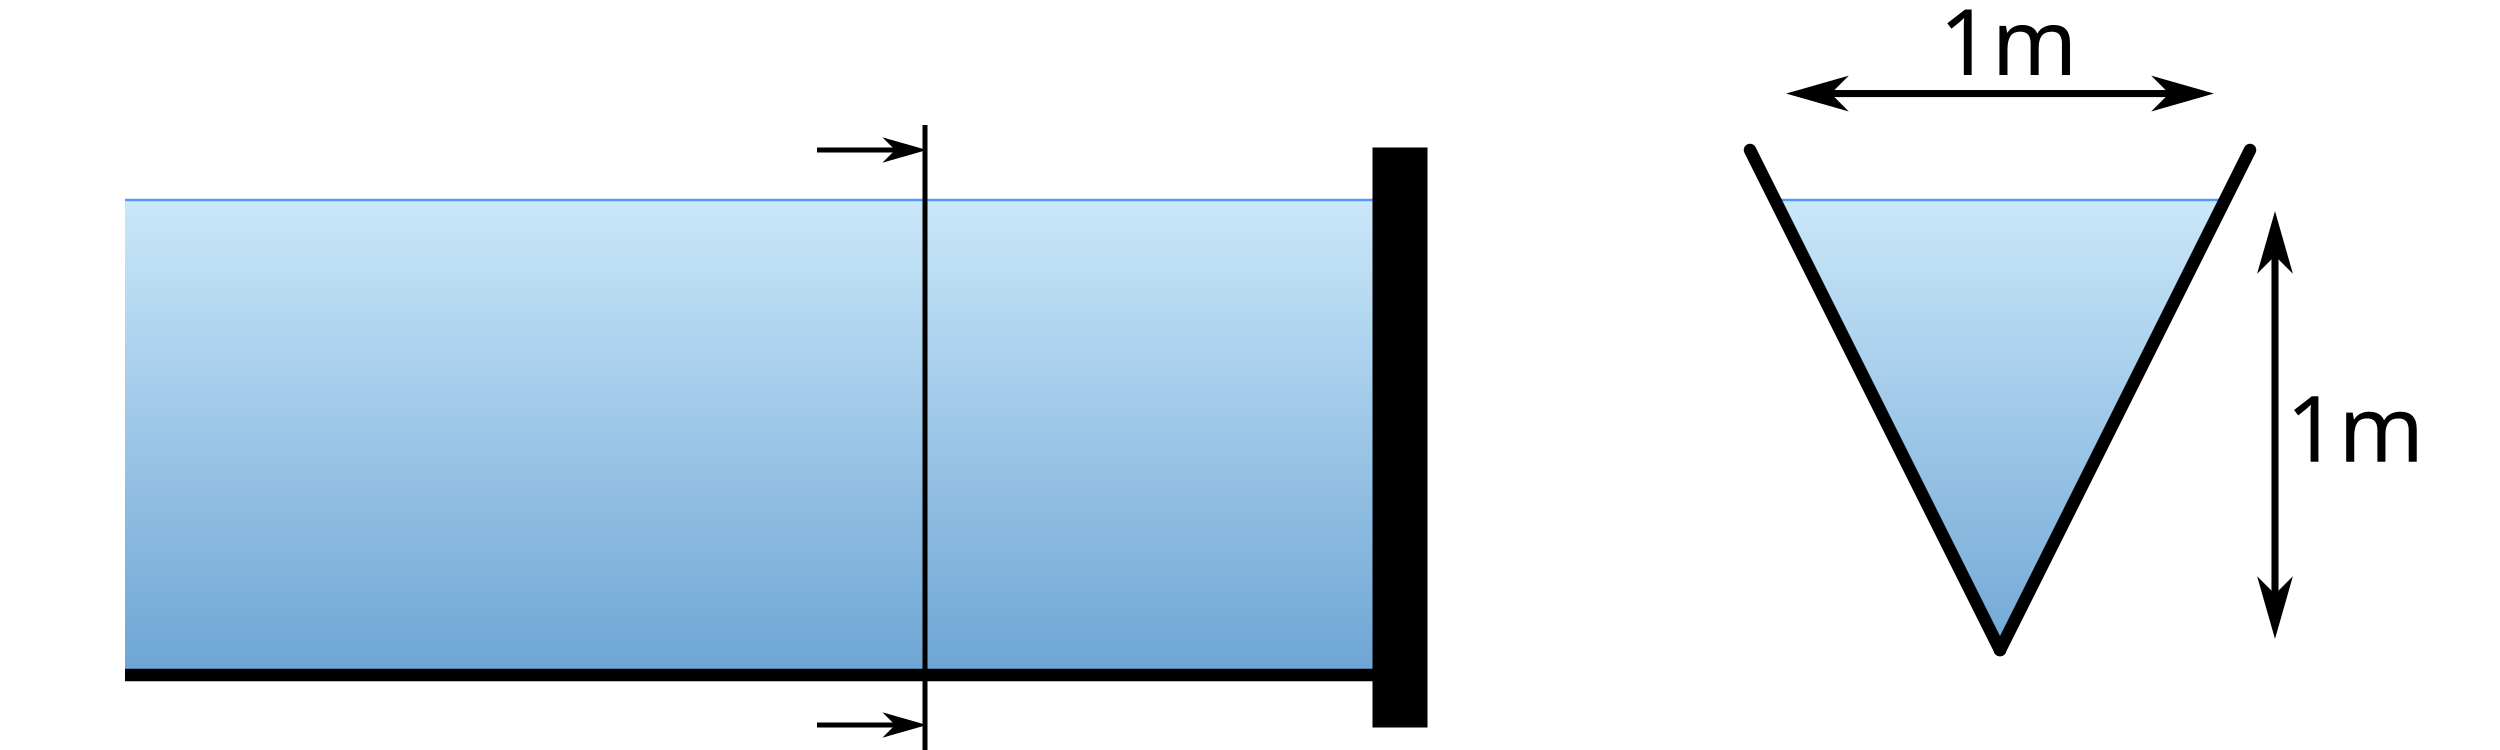
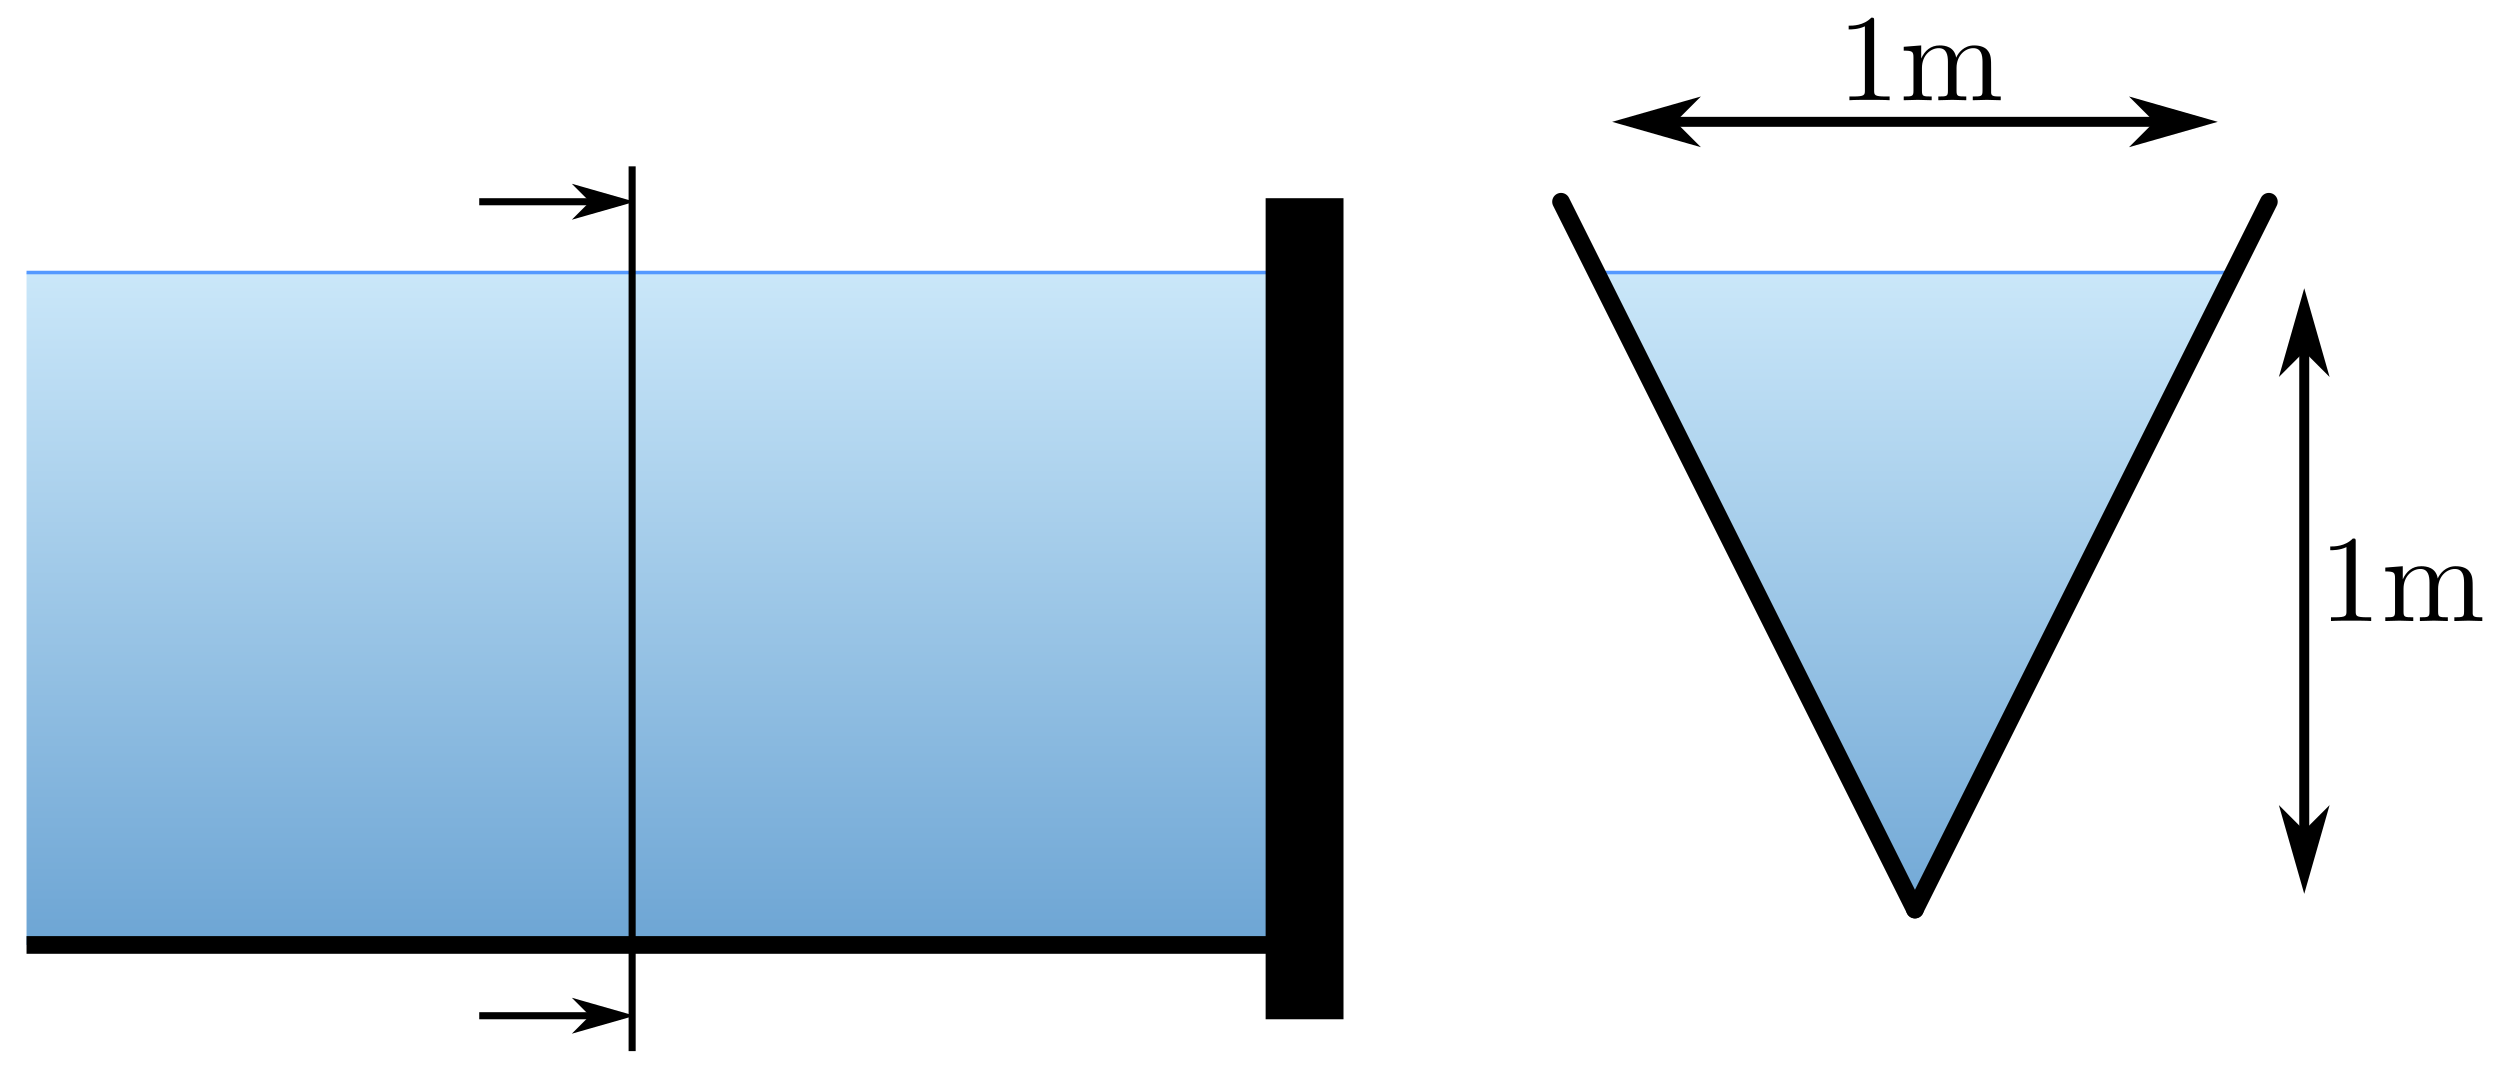
- <svg xmlns="http://www.w3.org/2000/svg" xmlns:xlink="http://www.w3.org/1999/xlink" width="354.331" height="106.299" id="svg3041" version="1.1">
+ <svg xmlns="http://www.w3.org/2000/svg" xmlns:ns2="http://www.iki.fi/pav/software/textext/" xmlns:xlink="http://www.w3.org/1999/xlink" width="250.298" height="107.363" id="svg3041" version="1.1">
  <defs id="defs3043">
-     <marker orient="auto" refY="0" refX="0" id="Arrow1Mstart" style="overflow:visible">
-       <path id="path3776" d="M 0,0 5,-5 -12.5,0 5,5 0,0 z" style="fill-rule:evenodd;stroke:#000000;stroke-width:1pt;marker-start:none" transform="matrix(0.4,0,0,0.4,4,0)" />
+     <marker style="overflow:visible" id="Arrow1Mstart" refX="0" refY="0" orient="auto">
+       <path transform="matrix(0.4,0,0,0.4,4,0)" style="fill-rule:evenodd;stroke:#000000;stroke-width:1pt;marker-start:none" d="M 0,0 5,-5 -12.5,0 5,5 0,0 z" id="path3776" />
    </marker>
-     <marker orient="auto" refY="0" refX="0" id="Arrow1Mend" style="overflow:visible">
-       <path id="path3779" d="M 0,0 5,-5 -12.5,0 5,5 0,0 z" style="fill-rule:evenodd;stroke:#000000;stroke-width:1pt;marker-start:none" transform="matrix(-0.4,0,0,-0.4,-4,0)" />
+     <marker style="overflow:visible" id="Arrow1Mend" refX="0" refY="0" orient="auto">
+       <path transform="matrix(-0.4,0,0,-0.4,-4,0)" style="fill-rule:evenodd;stroke:#000000;stroke-width:1pt;marker-start:none" d="M 0,0 5,-5 -12.5,0 5,5 0,0 z" id="path3779" />
    </marker>
-     <linearGradient xlink:href="#linearGradient7587" id="linearGradient8967" gradientUnits="userSpaceOnUse" gradientTransform="matrix(1.25,0,0,1.086957,22.14568,671.3796)" spreadMethod="pad" x1="124.016" y1="347.244" x2="124.016" y2="265.748" />
+     <linearGradient y2="265.748" x2="124.016" y1="347.244" x1="124.016" spreadMethod="pad" gradientTransform="matrix(1.25,0,0,1.086957,22.14568,671.3796)" gradientUnits="userSpaceOnUse" id="linearGradient8967" xlink:href="#linearGradient7587" />
    <linearGradient id="linearGradient7587">
-       <stop style="stop-color:#6da5d4;stop-opacity:1;" offset="0" id="stop7595" />
-       <stop id="stop7591" offset="1" style="stop-color:#cae7f9;stop-opacity:1;" />
+       <stop id="stop7595" offset="0" style="stop-color:#6da5d4;stop-opacity:1;" />
+       <stop style="stop-color:#cae7f9;stop-opacity:1;" offset="1" id="stop7591" />
    </linearGradient>
-     <linearGradient y2="265.748" x2="124.016" y1="347.244" x1="124.016" spreadMethod="pad" gradientTransform="matrix(1.25,0,0,0.8260869,-48.72046,754.8784)" gradientUnits="userSpaceOnUse" id="linearGradient4845" xlink:href="#linearGradient7587" />
-     <linearGradient xlink:href="#linearGradient7587" id="linearGradient3007" gradientUnits="userSpaceOnUse" gradientTransform="matrix(1.25,0,0,0.8260869,185.1378,754.8784)" spreadMethod="pad" x1="124.016" y1="347.244" x2="124.016" y2="265.748" />
+     <linearGradient xlink:href="#linearGradient7587" id="linearGradient4845" gradientUnits="userSpaceOnUse" gradientTransform="matrix(0.8850901,0,0,0.8260869,23.42826,754.8784)" spreadMethod="pad" x1="124.016" y1="347.244" x2="124.016" y2="265.748" />
+     <linearGradient y2="265.748" x2="124.016" y1="347.244" x1="124.016" spreadMethod="pad" gradientTransform="matrix(1.25,0,0,0.8260869,161.2092,754.8784)" gradientUnits="userSpaceOnUse" id="linearGradient3007" xlink:href="#linearGradient7587" />
  </defs>
-   <g id="layer1" transform="translate(0,-946.0629)">
-     <rect y="974.409" x="17.717" height="67.323" width="177.165" id="rect7585" style="fill:url(#linearGradient4845);fill-opacity:1;fill-rule:nonzero;stroke:none" />
-     <path style="fill:none;stroke:#5599ff;stroke-width:0.354;stroke-linecap:butt;stroke-linejoin:miter;stroke-miterlimit:4;stroke-opacity:1;stroke-dasharray:none" d="m 17.717,974.409 177.165,0" id="path7583" />
-     <path style="fill:none;stroke:#000000;stroke-width:1.772;stroke-linecap:butt;stroke-linejoin:miter;stroke-miterlimit:4;stroke-opacity:1;stroke-dasharray:none" d="m 17.717,1041.732 180.709,0" id="path7073" />
-     <rect y="967.323" x="194.882" height="81.496" width="7.087" id="rect4929" style="fill:#000000;stroke:#000000;stroke-width:0.709;stroke-linecap:square;stroke-linejoin:miter;stroke-miterlimit:4;stroke-opacity:1;stroke-dasharray:none;stroke-dashoffset:0" />
-     <path style="fill:none;stroke:#000000;stroke-width:1px;stroke-linecap:butt;stroke-linejoin:miter;stroke-opacity:1;marker-start:url(#Arrow1Mstart);marker-end:url(#Arrow1Mend)" d="m 322.441,977.953 0,56.693" id="path5625" />
-     <text xml:space="preserve" style="font-size:13px;font-style:normal;font-variant:normal;font-weight:normal;font-stretch:normal;line-height:125%;letter-spacing:0px;word-spacing:0px;fill:#000000;fill-opacity:1;stroke:none;font-family:J;-inkscape-font-specification:J" x="323.984" y="1011.507" id="text5997">
-       <tspan id="tspan5999" x="323.984" y="1011.507">1m</tspan>
-     </text>
-     <path style="fill:url(#linearGradient3007);fill-opacity:1;fill-rule:nonzero;stroke:none" d="m 251.575,974.409 63.78,0 -31.89,63.78 z" id="rect3002" />
-     <path id="path3011" d="m 251.575,974.409 63.78,0" style="fill:none;stroke:#5599ff;stroke-width:0.354;stroke-linecap:butt;stroke-linejoin:miter;stroke-miterlimit:4;stroke-opacity:1;stroke-dasharray:none" />
-     <path id="path3009" d="m 248.032,967.323 35.433,70.866" style="fill:none;stroke:#000000;stroke-width:1.772;stroke-linecap:round;stroke-linejoin:miter;stroke-miterlimit:4;stroke-opacity:1;stroke-dasharray:none" />
-     <path style="fill:none;stroke:#000000;stroke-width:1.772;stroke-linecap:round;stroke-linejoin:miter;stroke-miterlimit:4;stroke-opacity:1;stroke-dasharray:none" d="m 318.898,967.323 -35.433,70.866" id="path3013" />
-     <path id="path3795" d="m 255.118,959.323 56.693,0" style="fill:none;stroke:#000000;stroke-width:1px;stroke-linecap:butt;stroke-linejoin:miter;stroke-opacity:1;marker-start:url(#Arrow1Mstart);marker-end:url(#Arrow1Mend)" />
-     <text id="text3797" y="956.693" x="274.835" style="font-size:13px;font-style:normal;font-variant:normal;font-weight:normal;font-stretch:normal;line-height:125%;letter-spacing:0px;word-spacing:0px;fill:#000000;fill-opacity:1;stroke:none;font-family:J;-inkscape-font-specification:J" xml:space="preserve">
-       <tspan y="956.693" x="274.835" id="tspan3799">1m</tspan>
-     </text>
-     <path style="fill:none;stroke:#000000;stroke-width:0.709;stroke-linecap:butt;stroke-linejoin:miter;stroke-miterlimit:4;stroke-opacity:1;stroke-dasharray:none" d="m 131.102,1052.362 0,-88.583" id="path3801" />
-     <path id="path3803" d="m 115.793,967.323 14.173,0" style="fill:none;stroke:#000000;stroke-width:0.709;stroke-linecap:butt;stroke-linejoin:miter;stroke-miterlimit:4;stroke-opacity:1;stroke-dasharray:none;marker-end:url(#Arrow1Mend)" />
-     <path style="fill:none;stroke:#000000;stroke-width:0.709;stroke-linecap:butt;stroke-linejoin:miter;stroke-miterlimit:4;stroke-opacity:1;stroke-dasharray:none;marker-end:url(#Arrow1Mend)" d="m 115.793,1048.819 14.173,0" id="path3989" />
+   <g transform="translate(-67.81297,-947.1249)" id="layer1">
+     <rect style="fill:url(#linearGradient4845);fill-opacity:1;fill-rule:nonzero;stroke:none" id="rect7585" width="125.446" height="67.323" x="70.47" y="974.409" />
+     <path id="path7583" d="m 70.47,974.409 125.446,0" style="fill:none;stroke:#5599ff;stroke-width:0.354;stroke-linecap:butt;stroke-linejoin:miter;stroke-miterlimit:4;stroke-opacity:1;stroke-dasharray:none" />
+     <path id="path7073" d="m 70.47,1041.732 127.955,0" style="fill:none;stroke:#000000;stroke-width:1.772;stroke-linecap:butt;stroke-linejoin:miter;stroke-miterlimit:4;stroke-opacity:1;stroke-dasharray:none" />
+     <rect style="fill:#000000;stroke:#000000;stroke-width:0.709;stroke-linecap:square;stroke-linejoin:miter;stroke-miterlimit:4;stroke-opacity:1;stroke-dasharray:none;stroke-dashoffset:0" id="rect4929" width="7.087" height="81.496" x="194.882" y="967.323" />
+     <path id="path5625" d="m 298.512,977.953 0,56.693" style="fill:none;stroke:#000000;stroke-width:1px;stroke-linecap:butt;stroke-linejoin:miter;stroke-opacity:1;marker-start:url(#Arrow1Mstart);marker-end:url(#Arrow1Mend)" />
+     <path id="rect3002" d="m 227.646,974.409 63.78,0 -31.89,63.78 z" style="fill:url(#linearGradient3007);fill-opacity:1;fill-rule:nonzero;stroke:none" />
+     <path style="fill:none;stroke:#5599ff;stroke-width:0.354;stroke-linecap:butt;stroke-linejoin:miter;stroke-miterlimit:4;stroke-opacity:1;stroke-dasharray:none" d="m 227.646,974.409 63.78,0" id="path3011" />
+     <path style="fill:none;stroke:#000000;stroke-width:1.772;stroke-linecap:round;stroke-linejoin:miter;stroke-miterlimit:4;stroke-opacity:1;stroke-dasharray:none" d="m 224.103,967.323 35.433,70.866" id="path3009" />
+     <path id="path3013" d="m 294.969,967.323 -35.433,70.866" style="fill:none;stroke:#000000;stroke-width:1.772;stroke-linecap:round;stroke-linejoin:miter;stroke-miterlimit:4;stroke-opacity:1;stroke-dasharray:none" />
+     <path style="fill:none;stroke:#000000;stroke-width:1px;stroke-linecap:butt;stroke-linejoin:miter;stroke-opacity:1;marker-start:url(#Arrow1Mstart);marker-end:url(#Arrow1Mend)" d="m 231.19,959.323 56.693,0" id="path3795" />
+     <path id="path3801" d="m 131.102,1052.362 0,-88.583" style="fill:none;stroke:#000000;stroke-width:0.709;stroke-linecap:butt;stroke-linejoin:miter;stroke-miterlimit:4;stroke-opacity:1;stroke-dasharray:none" />
+     <path style="fill:none;stroke:#000000;stroke-width:0.709;stroke-linecap:butt;stroke-linejoin:miter;stroke-miterlimit:4;stroke-opacity:1;stroke-dasharray:none;marker-end:url(#Arrow1Mend)" d="m 115.793,967.323 14.173,0" id="path3803" />
+     <path id="path3989" d="m 115.793,1048.819 14.173,0" style="fill:none;stroke:#000000;stroke-width:0.709;stroke-linecap:butt;stroke-linejoin:miter;stroke-miterlimit:4;stroke-opacity:1;stroke-dasharray:none;marker-end:url(#Arrow1Mend)" />
+     <g ns2:preamble="" ns2:text="1m" word-spacing="normal" letter-spacing="normal" font-size-adjust="none" font-stretch="normal" font-weight="normal" font-variant="normal" font-style="normal" stroke-miterlimit="10.433" xml:space="preserve" transform="matrix(1.25,0,0,-1.25,-27.5,1841.072)" id="content" style="font-style:normal;font-variant:normal;font-weight:normal;font-stretch:normal;letter-spacing:normal;word-spacing:normal;text-anchor:start;fill:none;stroke:#000000;stroke-linecap:butt;stroke-linejoin:miter;stroke-miterlimit:10.433;stroke-opacity:1;stroke-dasharray:none;stroke-dashoffset:0">
+       <path id="path3044" d="m 226.36,713.48 0,0.01 0,0.01 0,0.02 0,0.01 0,0 0,0.01 0,0.01 0,0.01 0,0.01 0,0.01 0,0.01 0,0.01 0,0 -0.01,0.01 0,0.01 0,0 0,0.01 0,0.01 0,0.01 0,0.01 -0.01,0.01 0,0.01 0,0.01 -0.01,0 0,0.01 -0.01,0.01 0,0 -0.01,0.01 -0.01,0 -0.01,0.01 0,0 -0.01,0 0,0 -0.01,0 0,0 -0.01,0 -0.01,0.01 0,0 -0.01,0 -0.01,0 0,0 -0.01,0 -0.01,0 -0.01,0 0,0 -0.01,0 -0.01,0 -0.01,0 -0.01,0 -0.01,0 -0.01,0 -0.01,0 c -0.62,-0.64 -1.49,-0.64 -1.81,-0.64 v -0.3 c 0.2,0 0.78,0 1.3,0.25 v -5.14 c 0,-0.36 -0.03,-0.48 -0.92,-0.48 h -0.32 v -0.3 c 0.35,0.03 1.21,0.03 1.61,0.03 0.4,0 1.26,0 1.61,-0.03 v 0.3 h -0.32 c -0.89,0 -0.92,0.11 -0.92,0.48 z" style="fill:#000000;stroke-width:0" />
+       <path id="path3046" d="m 229.51,710.54 v -2.66 c 0,-0.45 -0.11,-0.45 -0.78,-0.45 v -0.3 c 0.35,0.01 0.86,0.03 1.13,0.03 0.26,0 0.77,-0.02 1.11,-0.03 v 0.3 c -0.67,0 -0.78,0 -0.78,0.45 v 1.83 c 0,1.03 0.71,1.59 1.35,1.59 0.62,0 0.73,-0.54 0.73,-1.1 v -2.32 c 0,-0.45 -0.11,-0.45 -0.77,-0.45 v -0.3 c 0.35,0.01 0.85,0.03 1.12,0.03 0.26,0 0.78,-0.02 1.12,-0.03 v 0.3 c -0.67,0 -0.78,0 -0.78,0.45 v 1.83 c 0,1.03 0.71,1.59 1.34,1.59 0.63,0 0.74,-0.54 0.74,-1.1 v -2.32 c 0,-0.45 -0.11,-0.45 -0.78,-0.45 v -0.3 c 0.35,0.01 0.86,0.03 1.13,0.03 0.26,0 0.77,-0.02 1.11,-0.03 v 0.3 c -0.51,0 -0.76,0 -0.77,0.3 v 1.9 c 0,0.85 0,1.16 -0.31,1.52 -0.14,0.17 -0.47,0.37 -1.05,0.37 -0.83,0 -1.27,-0.6 -1.44,-0.98 -0.14,0.87 -0.88,0.98 -1.32,0.98 -0.73,0 -1.2,-0.43 -1.48,-1.05 v 1.05 l -1.4,-0.11 v -0.31 c 0.7,0 0.78,-0.07 0.78,-0.56 z" style="fill:#000000;stroke-width:0" />
+     </g>
+     <g style="font-style:normal;font-variant:normal;font-weight:normal;font-stretch:normal;letter-spacing:normal;word-spacing:normal;text-anchor:start;fill:none;stroke:#000000;stroke-linecap:butt;stroke-linejoin:miter;stroke-miterlimit:10.433;stroke-opacity:1;stroke-dasharray:none;stroke-dashoffset:0" id="g3082" transform="matrix(1.25,0,0,-1.25,20.71428,1893.214)" xml:space="preserve" stroke-miterlimit="10.433" font-style="normal" font-variant="normal" font-weight="normal" font-stretch="normal" font-size-adjust="none" letter-spacing="normal" word-spacing="normal" ns2:text="1m" ns2:preamble="">
+       <path style="fill:#000000;stroke-width:0" d="m 226.36,713.48 0,0.01 0,0.01 0,0.02 0,0.01 0,0 0,0.01 0,0.01 0,0.01 0,0.01 0,0.01 0,0.01 0,0.01 0,0 -0.01,0.01 0,0.01 0,0 0,0.01 0,0.01 0,0.01 0,0.01 -0.01,0.01 0,0.01 0,0.01 -0.01,0 0,0.01 -0.01,0.01 0,0 -0.01,0.01 -0.01,0 -0.01,0.01 0,0 -0.01,0 0,0 -0.01,0 0,0 -0.01,0 -0.01,0.01 0,0 -0.01,0 -0.01,0 0,0 -0.01,0 -0.01,0 -0.01,0 0,0 -0.01,0 -0.01,0 -0.01,0 -0.01,0 -0.01,0 -0.01,0 -0.01,0 c -0.62,-0.64 -1.49,-0.64 -1.81,-0.64 v -0.3 c 0.2,0 0.78,0 1.3,0.25 v -5.14 c 0,-0.36 -0.03,-0.48 -0.92,-0.48 h -0.32 v -0.3 c 0.35,0.03 1.21,0.03 1.61,0.03 0.4,0 1.26,0 1.61,-0.03 v 0.3 h -0.32 c -0.89,0 -0.92,0.11 -0.92,0.48 z" id="path3084" />
+       <path style="fill:#000000;stroke-width:0" d="m 229.51,710.54 v -2.66 c 0,-0.45 -0.11,-0.45 -0.78,-0.45 v -0.3 c 0.35,0.01 0.86,0.03 1.13,0.03 0.26,0 0.77,-0.02 1.11,-0.03 v 0.3 c -0.67,0 -0.78,0 -0.78,0.45 v 1.83 c 0,1.03 0.71,1.59 1.35,1.59 0.62,0 0.73,-0.54 0.73,-1.1 v -2.32 c 0,-0.45 -0.11,-0.45 -0.77,-0.45 v -0.3 c 0.35,0.01 0.85,0.03 1.12,0.03 0.26,0 0.78,-0.02 1.12,-0.03 v 0.3 c -0.67,0 -0.78,0 -0.78,0.45 v 1.83 c 0,1.03 0.71,1.59 1.34,1.59 0.63,0 0.74,-0.54 0.74,-1.1 v -2.32 c 0,-0.45 -0.11,-0.45 -0.78,-0.45 v -0.3 c 0.35,0.01 0.86,0.03 1.13,0.03 0.26,0 0.77,-0.02 1.11,-0.03 v 0.3 c -0.51,0 -0.76,0 -0.77,0.3 v 1.9 c 0,0.85 0,1.16 -0.31,1.52 -0.14,0.17 -0.47,0.37 -1.05,0.37 -0.83,0 -1.27,-0.6 -1.44,-0.98 -0.14,0.87 -0.88,0.98 -1.32,0.98 -0.73,0 -1.2,-0.43 -1.48,-1.05 v 1.05 l -1.4,-0.11 v -0.31 c 0.7,0 0.78,-0.07 0.78,-0.56 z" id="path3086" />
+     </g>
  </g>
</svg>
